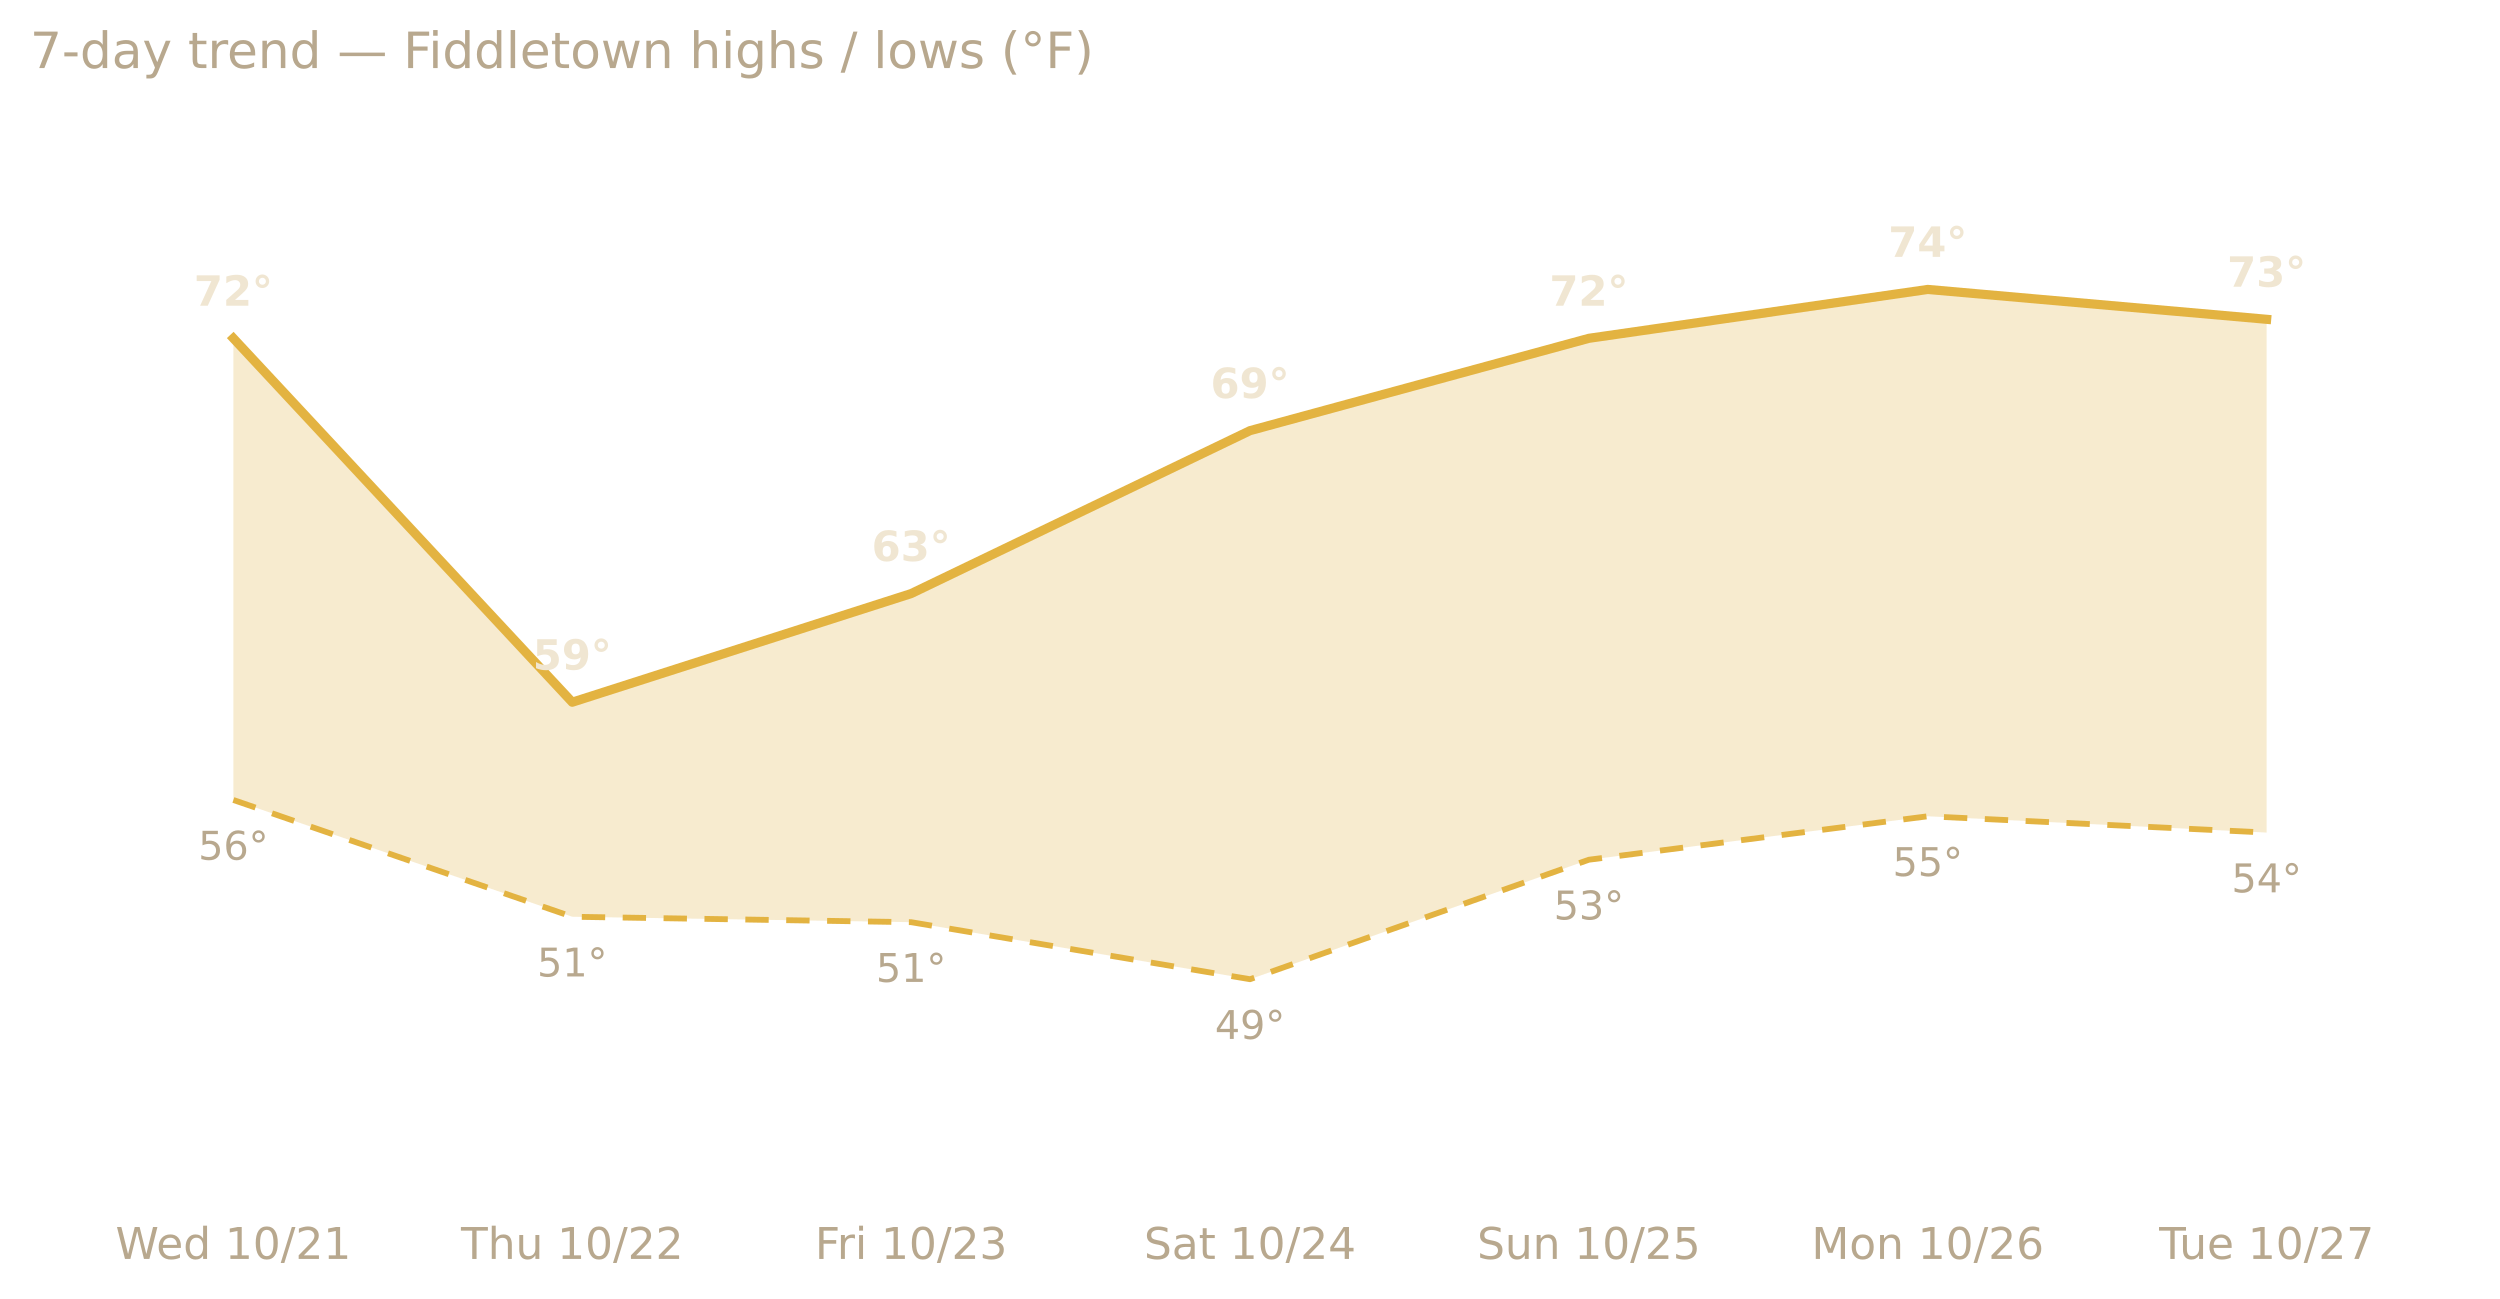
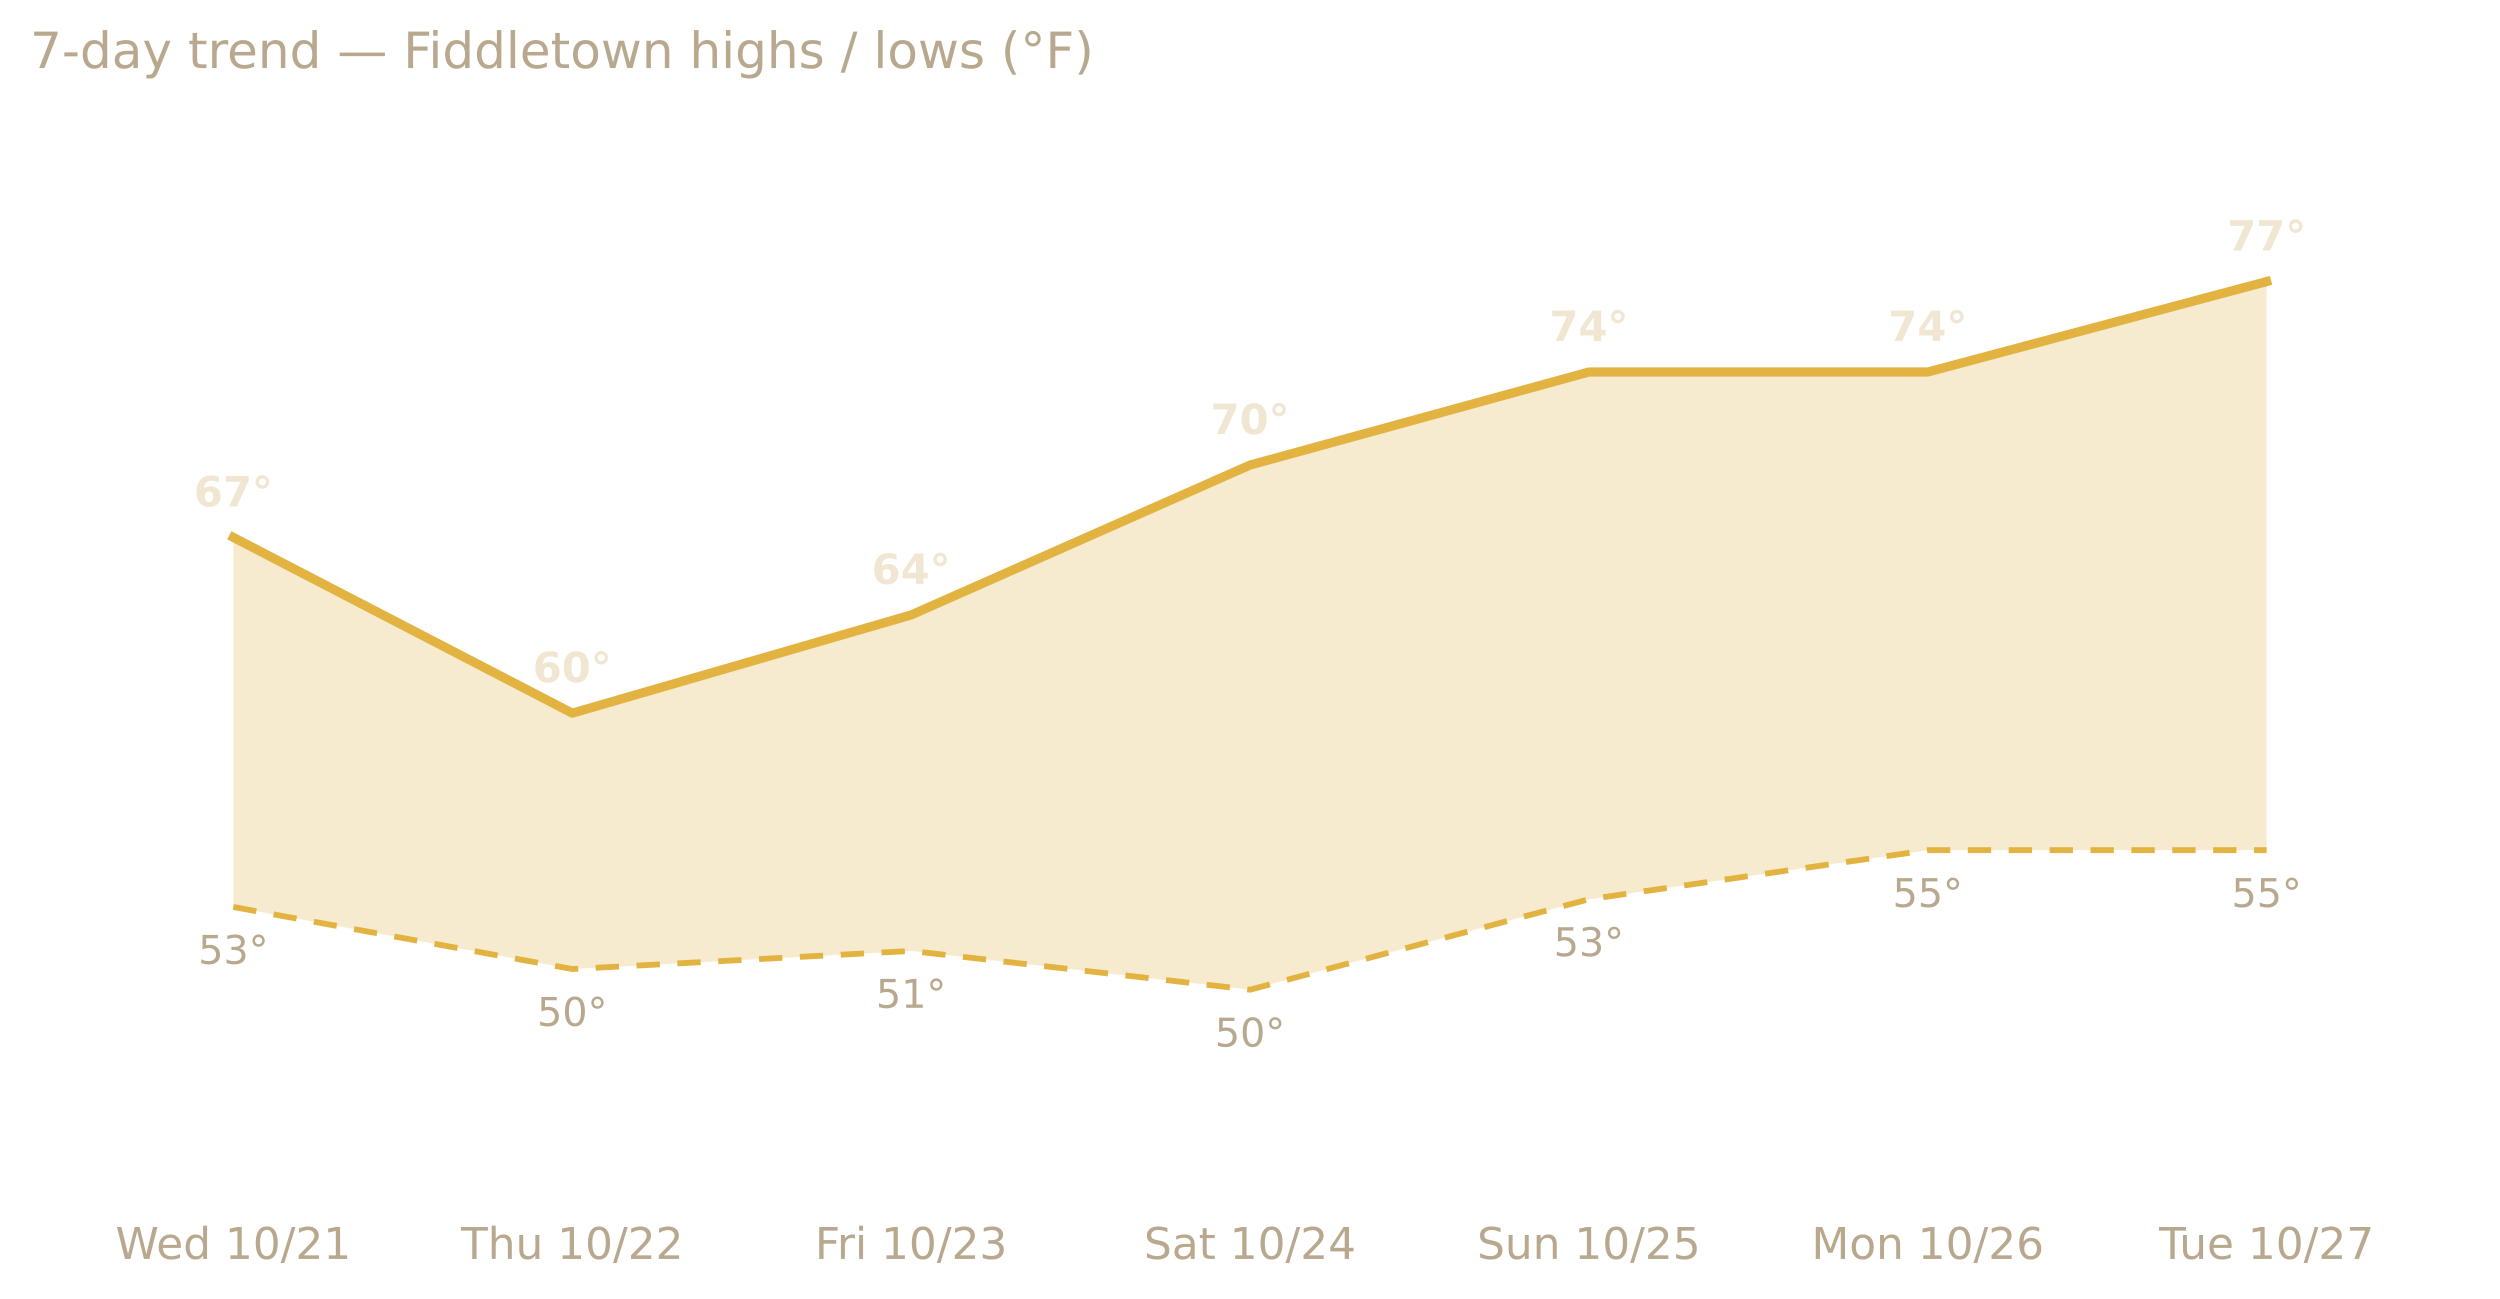
<svg xmlns="http://www.w3.org/2000/svg" xmlns:xlink="http://www.w3.org/1999/xlink" width="599.2pt" height="311.13pt" viewBox="0 0 599.2 311.13" version="1.1">
  <defs>
    <style type="text/css">*{stroke-linejoin: round; stroke-linecap: butt}</style>
  </defs>
  <g id="figure_1">
    <g id="patch_1">
      <path d="M 0 311.13  L 599.2 311.13  L 599.2 0  L 0 0  L 0 311.13  z " style="fill: none; opacity: 0" />
    </g>
    <g id="axes_1">
      <g id="patch_2">
        <path d="M 7.2 286.768  L 592 286.768  L 592 30.318  L 7.2 30.318  L 7.2 286.768  z " style="fill: none" />
      </g>
      <g id="matplotlib.axis_1">
        <g id="xtick_1">
          <g id="text_1">
            <g style="fill: #b8a88e" transform="translate(27.68915 301.7465) scale(0.105 -0.105)">
              <defs>
                <path id="DejaVuSans-57" d="M 213 4666  L 850 4666  L 1831 722  L 2809 4666  L 3519 4666  L 4500 722  L 5478 4666  L 6119 4666  L 4947 0  L 4153 0  L 3169 4050  L 2175 0  L 1381 0  L 213 4666  z " transform="scale(0.015625)" />
                <path id="DejaVuSans-65" d="M 3597 1894  L 3597 1613  L 953 1613  Q 991 1019 1311 708  Q 1631 397 2203 397  Q 2534 397 2845 478  Q 3156 559 3463 722  L 3463 178  Q 3153 47 2828 -22  Q 2503 -91 2169 -91  Q 1331 -91 842 396  Q 353 884 353 1716  Q 353 2575 817 3079  Q 1281 3584 2069 3584  Q 2775 3584 3186 3129  Q 3597 2675 3597 1894  z M 3022 2063  Q 3016 2534 2758 2815  Q 2500 3097 2075 3097  Q 1594 3097 1305 2825  Q 1016 2553 972 2059  L 3022 2063  z " transform="scale(0.015625)" />
                <path id="DejaVuSans-64" d="M 2906 2969  L 2906 4863  L 3481 4863  L 3481 0  L 2906 0  L 2906 525  Q 2725 213 2448 61  Q 2172 -91 1784 -91  Q 1150 -91 751 415  Q 353 922 353 1747  Q 353 2572 751 3078  Q 1150 3584 1784 3584  Q 2172 3584 2448 3432  Q 2725 3281 2906 2969  z M 947 1747  Q 947 1113 1208 752  Q 1469 391 1925 391  Q 2381 391 2643 752  Q 2906 1113 2906 1747  Q 2906 2381 2643 2742  Q 2381 3103 1925 3103  Q 1469 3103 1208 2742  Q 947 2381 947 1747  z " transform="scale(0.015625)" />
                <path id="DejaVuSans-20" transform="scale(0.015625)" />
                <path id="DejaVuSans-31" d="M 794 531  L 1825 531  L 1825 4091  L 703 3866  L 703 4441  L 1819 4666  L 2450 4666  L 2450 531  L 3481 531  L 3481 0  L 794 0  L 794 531  z " transform="scale(0.015625)" />
                <path id="DejaVuSans-30" d="M 2034 4250  Q 1547 4250 1301 3770  Q 1056 3291 1056 2328  Q 1056 1369 1301 889  Q 1547 409 2034 409  Q 2525 409 2770 889  Q 3016 1369 3016 2328  Q 3016 3291 2770 3770  Q 2525 4250 2034 4250  z M 2034 4750  Q 2819 4750 3233 4129  Q 3647 3509 3647 2328  Q 3647 1150 3233 529  Q 2819 -91 2034 -91  Q 1250 -91 836 529  Q 422 1150 422 2328  Q 422 3509 836 4129  Q 1250 4750 2034 4750  z " transform="scale(0.015625)" />
                <path id="DejaVuSans-2f" d="M 1625 4666  L 2156 4666  L 531 -594  L 0 -594  L 1625 4666  z " transform="scale(0.015625)" />
                <path id="DejaVuSans-32" d="M 1228 531  L 3431 531  L 3431 0  L 469 0  L 469 531  Q 828 903 1448 1529  Q 2069 2156 2228 2338  Q 2531 2678 2651 2914  Q 2772 3150 2772 3378  Q 2772 3750 2511 3984  Q 2250 4219 1831 4219  Q 1534 4219 1204 4116  Q 875 4013 500 3803  L 500 4441  Q 881 4594 1212 4672  Q 1544 4750 1819 4750  Q 2544 4750 2975 4387  Q 3406 4025 3406 3419  Q 3406 3131 3298 2873  Q 3191 2616 2906 2266  Q 2828 2175 2409 1742  Q 1991 1309 1228 531  z " transform="scale(0.015625)" />
              </defs>
              <use xlink:href="#DejaVuSans-57" />
              <use xlink:href="#DejaVuSans-65" x="93.002" />
              <use xlink:href="#DejaVuSans-64" x="154.525" />
              <use xlink:href="#DejaVuSans-20" x="218.002" />
              <use xlink:href="#DejaVuSans-31" x="249.789" />
              <use xlink:href="#DejaVuSans-30" x="313.412" />
              <use xlink:href="#DejaVuSans-2f" x="377.035" />
              <use xlink:href="#DejaVuSans-32" x="410.727" />
              <use xlink:href="#DejaVuSans-31" x="474.35" />
            </g>
          </g>
        </g>
        <g id="xtick_2">
          <g id="text_2">
            <g style="fill: #b8a88e" transform="translate(110.4962 301.7465) scale(0.105 -0.105)">
              <defs>
                <path id="DejaVuSans-54" d="M -19 4666  L 3928 4666  L 3928 4134  L 2272 4134  L 2272 0  L 1638 0  L 1638 4134  L -19 4134  L -19 4666  z " transform="scale(0.015625)" />
                <path id="DejaVuSans-68" d="M 3513 2113  L 3513 0  L 2938 0  L 2938 2094  Q 2938 2591 2744 2837  Q 2550 3084 2163 3084  Q 1697 3084 1428 2787  Q 1159 2491 1159 1978  L 1159 0  L 581 0  L 581 4863  L 1159 4863  L 1159 2956  Q 1366 3272 1645 3428  Q 1925 3584 2291 3584  Q 2894 3584 3203 3211  Q 3513 2838 3513 2113  z " transform="scale(0.015625)" />
                <path id="DejaVuSans-75" d="M 544 1381  L 544 3500  L 1119 3500  L 1119 1403  Q 1119 906 1312 657  Q 1506 409 1894 409  Q 2359 409 2629 706  Q 2900 1003 2900 1516  L 2900 3500  L 3475 3500  L 3475 0  L 2900 0  L 2900 538  Q 2691 219 2414 64  Q 2138 -91 1772 -91  Q 1169 -91 856 284  Q 544 659 544 1381  z M 1991 3584  L 1991 3584  z " transform="scale(0.015625)" />
              </defs>
              <use xlink:href="#DejaVuSans-54" />
              <use xlink:href="#DejaVuSans-68" x="61.084" />
              <use xlink:href="#DejaVuSans-75" x="124.463" />
              <use xlink:href="#DejaVuSans-20" x="187.842" />
              <use xlink:href="#DejaVuSans-31" x="219.629" />
              <use xlink:href="#DejaVuSans-30" x="283.252" />
              <use xlink:href="#DejaVuSans-2f" x="346.875" />
              <use xlink:href="#DejaVuSans-32" x="380.566" />
              <use xlink:href="#DejaVuSans-32" x="444.189" />
            </g>
          </g>
        </g>
        <g id="xtick_3">
          <g id="text_3">
            <g style="fill: #b8a88e" transform="translate(195.3237 301.7465) scale(0.105 -0.105)">
              <defs>
                <path id="DejaVuSans-46" d="M 628 4666  L 3309 4666  L 3309 4134  L 1259 4134  L 1259 2759  L 3109 2759  L 3109 2228  L 1259 2228  L 1259 0  L 628 0  L 628 4666  z " transform="scale(0.015625)" />
                <path id="DejaVuSans-72" d="M 2631 2963  Q 2534 3019 2420 3045  Q 2306 3072 2169 3072  Q 1681 3072 1420 2755  Q 1159 2438 1159 1844  L 1159 0  L 581 0  L 581 3500  L 1159 3500  L 1159 2956  Q 1341 3275 1631 3429  Q 1922 3584 2338 3584  Q 2397 3584 2469 3576  Q 2541 3569 2628 3553  L 2631 2963  z " transform="scale(0.015625)" />
                <path id="DejaVuSans-69" d="M 603 3500  L 1178 3500  L 1178 0  L 603 0  L 603 3500  z M 603 4863  L 1178 4863  L 1178 4134  L 603 4134  L 603 4863  z " transform="scale(0.015625)" />
                <path id="DejaVuSans-33" d="M 2597 2516  Q 3050 2419 3304 2112  Q 3559 1806 3559 1356  Q 3559 666 3084 287  Q 2609 -91 1734 -91  Q 1441 -91 1130 -33  Q 819 25 488 141  L 488 750  Q 750 597 1062 519  Q 1375 441 1716 441  Q 2309 441 2620 675  Q 2931 909 2931 1356  Q 2931 1769 2642 2001  Q 2353 2234 1838 2234  L 1294 2234  L 1294 2753  L 1863 2753  Q 2328 2753 2575 2939  Q 2822 3125 2822 3475  Q 2822 3834 2567 4026  Q 2313 4219 1838 4219  Q 1578 4219 1281 4162  Q 984 4106 628 3988  L 628 4550  Q 988 4650 1302 4700  Q 1616 4750 1894 4750  Q 2613 4750 3031 4423  Q 3450 4097 3450 3541  Q 3450 3153 3228 2886  Q 3006 2619 2597 2516  z " transform="scale(0.015625)" />
              </defs>
              <use xlink:href="#DejaVuSans-46" />
              <use xlink:href="#DejaVuSans-72" x="50.27" />
              <use xlink:href="#DejaVuSans-69" x="91.383" />
              <use xlink:href="#DejaVuSans-20" x="119.166" />
              <use xlink:href="#DejaVuSans-31" x="150.953" />
              <use xlink:href="#DejaVuSans-30" x="214.576" />
              <use xlink:href="#DejaVuSans-2f" x="278.199" />
              <use xlink:href="#DejaVuSans-32" x="311.891" />
              <use xlink:href="#DejaVuSans-33" x="375.514" />
            </g>
          </g>
        </g>
        <g id="xtick_4">
          <g id="text_4">
            <g style="fill: #b8a88e" transform="translate(274.1933 301.7465) scale(0.105 -0.105)">
              <defs>
                <path id="DejaVuSans-53" d="M 3425 4513  L 3425 3897  Q 3066 4069 2747 4153  Q 2428 4238 2131 4238  Q 1616 4238 1336 4038  Q 1056 3838 1056 3469  Q 1056 3159 1242 3001  Q 1428 2844 1947 2747  L 2328 2669  Q 3034 2534 3370 2195  Q 3706 1856 3706 1288  Q 3706 609 3251 259  Q 2797 -91 1919 -91  Q 1588 -91 1214 -16  Q 841 59 441 206  L 441 856  Q 825 641 1194 531  Q 1563 422 1919 422  Q 2459 422 2753 634  Q 3047 847 3047 1241  Q 3047 1584 2836 1778  Q 2625 1972 2144 2069  L 1759 2144  Q 1053 2284 737 2584  Q 422 2884 422 3419  Q 422 4038 858 4394  Q 1294 4750 2059 4750  Q 2388 4750 2728 4690  Q 3069 4631 3425 4513  z " transform="scale(0.015625)" />
                <path id="DejaVuSans-61" d="M 2194 1759  Q 1497 1759 1228 1600  Q 959 1441 959 1056  Q 959 750 1161 570  Q 1363 391 1709 391  Q 2188 391 2477 730  Q 2766 1069 2766 1631  L 2766 1759  L 2194 1759  z M 3341 1997  L 3341 0  L 2766 0  L 2766 531  Q 2569 213 2275 61  Q 1981 -91 1556 -91  Q 1019 -91 701 211  Q 384 513 384 1019  Q 384 1609 779 1909  Q 1175 2209 1959 2209  L 2766 2209  L 2766 2266  Q 2766 2663 2505 2880  Q 2244 3097 1772 3097  Q 1472 3097 1187 3025  Q 903 2953 641 2809  L 641 3341  Q 956 3463 1253 3523  Q 1550 3584 1831 3584  Q 2591 3584 2966 3190  Q 3341 2797 3341 1997  z " transform="scale(0.015625)" />
                <path id="DejaVuSans-74" d="M 1172 4494  L 1172 3500  L 2356 3500  L 2356 3053  L 1172 3053  L 1172 1153  Q 1172 725 1289 603  Q 1406 481 1766 481  L 2356 481  L 2356 0  L 1766 0  Q 1100 0 847 248  Q 594 497 594 1153  L 594 3053  L 172 3053  L 172 3500  L 594 3500  L 594 4494  L 1172 4494  z " transform="scale(0.015625)" />
                <path id="DejaVuSans-34" d="M 2419 4116  L 825 1625  L 2419 1625  L 2419 4116  z M 2253 4666  L 3047 4666  L 3047 1625  L 3713 1625  L 3713 1100  L 3047 1100  L 3047 0  L 2419 0  L 2419 1100  L 313 1100  L 313 1709  L 2253 4666  z " transform="scale(0.015625)" />
              </defs>
              <use xlink:href="#DejaVuSans-53" />
              <use xlink:href="#DejaVuSans-61" x="63.477" />
              <use xlink:href="#DejaVuSans-74" x="124.756" />
              <use xlink:href="#DejaVuSans-20" x="163.965" />
              <use xlink:href="#DejaVuSans-31" x="195.752" />
              <use xlink:href="#DejaVuSans-30" x="259.375" />
              <use xlink:href="#DejaVuSans-2f" x="322.998" />
              <use xlink:href="#DejaVuSans-32" x="356.689" />
              <use xlink:href="#DejaVuSans-34" x="420.312" />
            </g>
          </g>
        </g>
        <g id="xtick_5">
          <g id="text_5">
            <g style="fill: #b8a88e" transform="translate(354.0366 301.7465) scale(0.105 -0.105)">
              <defs>
                <path id="DejaVuSans-6e" d="M 3513 2113  L 3513 0  L 2938 0  L 2938 2094  Q 2938 2591 2744 2837  Q 2550 3084 2163 3084  Q 1697 3084 1428 2787  Q 1159 2491 1159 1978  L 1159 0  L 581 0  L 581 3500  L 1159 3500  L 1159 2956  Q 1366 3272 1645 3428  Q 1925 3584 2291 3584  Q 2894 3584 3203 3211  Q 3513 2838 3513 2113  z " transform="scale(0.015625)" />
                <path id="DejaVuSans-35" d="M 691 4666  L 3169 4666  L 3169 4134  L 1269 4134  L 1269 2991  Q 1406 3038 1543 3061  Q 1681 3084 1819 3084  Q 2600 3084 3056 2656  Q 3513 2228 3513 1497  Q 3513 744 3044 326  Q 2575 -91 1722 -91  Q 1428 -91 1123 -41  Q 819 9 494 109  L 494 744  Q 775 591 1075 516  Q 1375 441 1709 441  Q 2250 441 2565 725  Q 2881 1009 2881 1497  Q 2881 1984 2565 2268  Q 2250 2553 1709 2553  Q 1456 2553 1204 2497  Q 953 2441 691 2322  L 691 4666  z " transform="scale(0.015625)" />
              </defs>
              <use xlink:href="#DejaVuSans-53" />
              <use xlink:href="#DejaVuSans-75" x="63.477" />
              <use xlink:href="#DejaVuSans-6e" x="126.855" />
              <use xlink:href="#DejaVuSans-20" x="190.234" />
              <use xlink:href="#DejaVuSans-31" x="222.021" />
              <use xlink:href="#DejaVuSans-30" x="285.645" />
              <use xlink:href="#DejaVuSans-2f" x="349.268" />
              <use xlink:href="#DejaVuSans-32" x="382.959" />
              <use xlink:href="#DejaVuSans-35" x="446.582" />
            </g>
          </g>
        </g>
        <g id="xtick_6">
          <g id="text_6">
            <g style="fill: #b8a88e" transform="translate(434.1768 301.7465) scale(0.105 -0.105)">
              <defs>
                <path id="DejaVuSans-4d" d="M 628 4666  L 1569 4666  L 2759 1491  L 3956 4666  L 4897 4666  L 4897 0  L 4281 0  L 4281 4097  L 3078 897  L 2444 897  L 1241 4097  L 1241 0  L 628 0  L 628 4666  z " transform="scale(0.015625)" />
                <path id="DejaVuSans-6f" d="M 1959 3097  Q 1497 3097 1228 2736  Q 959 2375 959 1747  Q 959 1119 1226 758  Q 1494 397 1959 397  Q 2419 397 2687 759  Q 2956 1122 2956 1747  Q 2956 2369 2687 2733  Q 2419 3097 1959 3097  z M 1959 3584  Q 2709 3584 3137 3096  Q 3566 2609 3566 1747  Q 3566 888 3137 398  Q 2709 -91 1959 -91  Q 1206 -91 779 398  Q 353 888 353 1747  Q 353 2609 779 3096  Q 1206 3584 1959 3584  z " transform="scale(0.015625)" />
                <path id="DejaVuSans-36" d="M 2113 2584  Q 1688 2584 1439 2293  Q 1191 2003 1191 1497  Q 1191 994 1439 701  Q 1688 409 2113 409  Q 2538 409 2786 701  Q 3034 994 3034 1497  Q 3034 2003 2786 2293  Q 2538 2584 2113 2584  z M 3366 4563  L 3366 3988  Q 3128 4100 2886 4159  Q 2644 4219 2406 4219  Q 1781 4219 1451 3797  Q 1122 3375 1075 2522  Q 1259 2794 1537 2939  Q 1816 3084 2150 3084  Q 2853 3084 3261 2657  Q 3669 2231 3669 1497  Q 3669 778 3244 343  Q 2819 -91 2113 -91  Q 1303 -91 875 529  Q 447 1150 447 2328  Q 447 3434 972 4092  Q 1497 4750 2381 4750  Q 2619 4750 2861 4703  Q 3103 4656 3366 4563  z " transform="scale(0.015625)" />
              </defs>
              <use xlink:href="#DejaVuSans-4d" />
              <use xlink:href="#DejaVuSans-6f" x="86.279" />
              <use xlink:href="#DejaVuSans-6e" x="147.461" />
              <use xlink:href="#DejaVuSans-20" x="210.84" />
              <use xlink:href="#DejaVuSans-31" x="242.627" />
              <use xlink:href="#DejaVuSans-30" x="306.25" />
              <use xlink:href="#DejaVuSans-2f" x="369.873" />
              <use xlink:href="#DejaVuSans-32" x="403.564" />
              <use xlink:href="#DejaVuSans-36" x="467.188" />
            </g>
          </g>
        </g>
        <g id="xtick_7">
          <g id="text_7">
            <g style="fill: #b8a88e" transform="translate(517.4982 301.7465) scale(0.105 -0.105)">
              <defs>
                <path id="DejaVuSans-37" d="M 525 4666  L 3525 4666  L 3525 4397  L 1831 0  L 1172 0  L 2766 4134  L 525 4134  L 525 4666  z " transform="scale(0.015625)" />
              </defs>
              <use xlink:href="#DejaVuSans-54" />
              <use xlink:href="#DejaVuSans-75" x="45.959" />
              <use xlink:href="#DejaVuSans-65" x="109.338" />
              <use xlink:href="#DejaVuSans-20" x="170.861" />
              <use xlink:href="#DejaVuSans-31" x="202.648" />
              <use xlink:href="#DejaVuSans-30" x="266.271" />
              <use xlink:href="#DejaVuSans-2f" x="329.895" />
              <use xlink:href="#DejaVuSans-32" x="363.586" />
              <use xlink:href="#DejaVuSans-37" x="427.209" />
            </g>
          </g>
        </g>
      </g>
      <g id="matplotlib.axis_2" />
      <g id="PolyCollection_1">
-         <path d="M 55.933 81.087  L 55.933 191.738  L 137.156 219.727  L 218.378 221.028  L 299.6 234.697  L 380.822 206.058  L 462.044 195.644  L 543.267 199.549  L 543.267 76.531  L 543.267 76.531  L 462.044 69.371  L 380.822 81.087  L 299.6 103.218  L 218.378 142.271  L 137.156 168.306  L 55.933 81.087  z " clip-path="url(#pf6dc53e256)" style="fill: #e3b341; fill-opacity: 0.25" />
+         <path d="M 55.933 128.81  L 55.933 217.39  L 137.156 232.257  L 218.378 227.921  L 299.6 237.213  L 380.822 215.532  L 462.044 203.763  L 543.267 203.763  L 543.267 67.485  L 543.267 67.485  L 462.044 89.165  L 380.822 89.165  L 299.6 111.465  L 218.378 147.393  L 137.156 170.932  L 55.933 128.81  z " clip-path="url(#pae6ea82b7c)" style="fill: #e3b341; fill-opacity: 0.25" />
      </g>
      <g id="line2d_1">
-         <path d="M 55.933 81.087  L 137.156 168.306  L 218.378 142.271  L 299.6 103.218  L 380.822 81.087  L 462.044 69.371  L 543.267 76.531  " clip-path="url(#pf6dc53e256)" style="fill: none; stroke: #e3b341; stroke-width: 2.2; stroke-linecap: square" />
+         <path d="M 55.933 128.81  L 137.156 170.932  L 218.378 147.393  L 299.6 111.465  L 380.822 89.165  L 462.044 89.165  L 543.267 67.485  " clip-path="url(#pae6ea82b7c)" style="fill: none; stroke: #e3b341; stroke-width: 2.2; stroke-linecap: square" />
      </g>
      <g id="line2d_2">
-         <path d="M 55.933 191.738  L 137.156 219.727  L 218.378 221.028  L 299.6 234.697  L 380.822 206.058  L 462.044 195.644  L 543.267 199.549  " clip-path="url(#pf6dc53e256)" style="fill: none; stroke-dasharray: 5.6,4.2; stroke-dashoffset: 0; stroke: #e3b341; stroke-width: 1.4" />
+         <path d="M 55.933 217.39  L 137.156 232.257  L 218.378 227.921  L 299.6 237.213  L 380.822 215.532  L 462.044 203.763  L 543.267 203.763  " clip-path="url(#pae6ea82b7c)" style="fill: none; stroke-dasharray: 5.6,4.2; stroke-dashoffset: 0; stroke: #e3b341; stroke-width: 1.4" />
      </g>
      <g id="text_8">
-         <g style="fill: #f0e6d2" transform="translate(46.47552 73.27675) scale(0.1 -0.1)">
-           <defs>
+         <g style="fill: #f0e6d2" transform="translate(46.47552 121.3765) scale(0.1 -0.1)">
+           <defs>
+             <path id="DejaVuSans-Bold-36" d="M 2316 2303  Q 2000 2303 1842 2098  Q 1684 1894 1684 1484  Q 1684 1075 1842 870  Q 2000 666 2316 666  Q 2634 666 2792 870  Q 2950 1075 2950 1484  Q 2950 1894 2792 2098  Q 2634 2303 2316 2303  z M 3803 4544  L 3803 3681  Q 3506 3822 3243 3889  Q 2981 3956 2731 3956  Q 2194 3956 1894 3657  Q 1594 3359 1544 2772  Q 1750 2925 1990 3001  Q 2231 3078 2516 3078  Q 3231 3078 3670 2659  Q 4109 2241 4109 1563  Q 4109 813 3618 361  Q 3128 -91 2303 -91  Q 1394 -91 895 523  Q 397 1138 397 2266  Q 397 3422 980 4083  Q 1563 4744 2578 4744  Q 2900 4744 3203 4694  Q 3506 4644 3803 4544  z " transform="scale(0.015625)" />
            <path id="DejaVuSans-Bold-37" d="M 428 4666  L 3944 4666  L 3944 3988  L 2125 0  L 953 0  L 2675 3781  L 428 3781  L 428 4666  z " transform="scale(0.015625)" />
-             <path id="DejaVuSans-Bold-32" d="M 1844 884  L 3897 884  L 3897 0  L 506 0  L 506 884  L 2209 2388  Q 2438 2594 2547 2791  Q 2656 2988 2656 3200  Q 2656 3528 2436 3728  Q 2216 3928 1850 3928  Q 1569 3928 1234 3808  Q 900 3688 519 3450  L 519 4475  Q 925 4609 1322 4679  Q 1719 4750 2100 4750  Q 2938 4750 3402 4381  Q 3866 4013 3866 3353  Q 3866 2972 3669 2642  Q 3472 2313 2841 1759  L 1844 884  z " transform="scale(0.015625)" />
            <path id="DejaVuSans-Bold-b0" d="M 1600 4288  Q 1375 4288 1219 4131  Q 1063 3975 1063 3750  Q 1063 3525 1217 3372  Q 1372 3219 1600 3219  Q 1825 3219 1981 3373  Q 2138 3528 2138 3750  Q 2138 3975 1980 4131  Q 1822 4288 1600 4288  z M 1600 4794  Q 1806 4794 1997 4714  Q 2188 4634 2338 4488  Q 2484 4338 2561 4150  Q 2638 3963 2638 3750  Q 2638 3541 2561 3352  Q 2484 3163 2344 3022  Q 2194 2872 2000 2792  Q 1806 2713 1594 2713  Q 1153 2713 854 3011  Q 556 3309 556 3750  Q 556 4191 857 4492  Q 1159 4794 1600 4794  z " transform="scale(0.015625)" />
          </defs>
+           <use xlink:href="#DejaVuSans-Bold-36" />
+           <use xlink:href="#DejaVuSans-Bold-37" x="69.58" />
+           <use xlink:href="#DejaVuSans-Bold-b0" x="139.16" />
+         </g>
+       </g>
+       <g id="text_9">
+         <g style="fill: #b8a88e" transform="translate(47.51396 231.0181) scale(0.095 -0.095)">
+           <defs>
+             <path id="DejaVuSans-b0" d="M 1600 4347  Q 1350 4347 1178 4173  Q 1006 4000 1006 3750  Q 1006 3503 1178 3333  Q 1350 3163 1600 3163  Q 1850 3163 2022 3333  Q 2194 3503 2194 3750  Q 2194 3997 2020 4172  Q 1847 4347 1600 4347  z M 1600 4750  Q 1800 4750 1984 4673  Q 2169 4597 2303 4453  Q 2447 4313 2519 4134  Q 2591 3956 2591 3750  Q 2591 3338 2302 3052  Q 2013 2766 1594 2766  Q 1172 2766 890 3047  Q 609 3328 609 3750  Q 609 4169 896 4459  Q 1184 4750 1600 4750  z " transform="scale(0.015625)" />
+           </defs>
+           <use xlink:href="#DejaVuSans-35" />
+           <use xlink:href="#DejaVuSans-33" x="63.623" />
+           <use xlink:href="#DejaVuSans-b0" x="127.246" />
+         </g>
+       </g>
+       <g id="text_10">
+         <g style="fill: #f0e6d2" transform="translate(127.6977 163.4987) scale(0.1 -0.1)">
+           <defs>
+             <path id="DejaVuSans-Bold-30" d="M 2944 2338  Q 2944 3213 2780 3570  Q 2616 3928 2228 3928  Q 1841 3928 1675 3570  Q 1509 3213 1509 2338  Q 1509 1453 1675 1090  Q 1841 728 2228 728  Q 2613 728 2778 1090  Q 2944 1453 2944 2338  z M 4147 2328  Q 4147 1169 3647 539  Q 3147 -91 2228 -91  Q 1306 -91 806 539  Q 306 1169 306 2328  Q 306 3491 806 4120  Q 1306 4750 2228 4750  Q 3147 4750 3647 4120  Q 4147 3491 4147 2328  z " transform="scale(0.015625)" />
+           </defs>
+           <use xlink:href="#DejaVuSans-Bold-36" />
+           <use xlink:href="#DejaVuSans-Bold-30" x="69.58" />
+           <use xlink:href="#DejaVuSans-Bold-b0" x="139.16" />
+         </g>
+       </g>
+       <g id="text_11">
+         <g style="fill: #b8a88e" transform="translate(128.7362 245.8848) scale(0.095 -0.095)">
+           <use xlink:href="#DejaVuSans-35" />
+           <use xlink:href="#DejaVuSans-30" x="63.623" />
+           <use xlink:href="#DejaVuSans-b0" x="127.246" />
+         </g>
+       </g>
+       <g id="text_12">
+         <g style="fill: #f0e6d2" transform="translate(208.92 139.9598) scale(0.1 -0.1)">
+           <defs>
+             <path id="DejaVuSans-Bold-34" d="M 2356 3675  L 1038 1722  L 2356 1722  L 2356 3675  z M 2156 4666  L 3494 4666  L 3494 1722  L 4159 1722  L 4159 850  L 3494 850  L 3494 0  L 2356 0  L 2356 850  L 288 850  L 288 1881  L 2156 4666  z " transform="scale(0.015625)" />
+           </defs>
+           <use xlink:href="#DejaVuSans-Bold-36" />
+           <use xlink:href="#DejaVuSans-Bold-34" x="69.58" />
+           <use xlink:href="#DejaVuSans-Bold-b0" x="139.16" />
+         </g>
+       </g>
+       <g id="text_13">
+         <g style="fill: #b8a88e" transform="translate(209.9584 241.5487) scale(0.095 -0.095)">
+           <use xlink:href="#DejaVuSans-35" />
+           <use xlink:href="#DejaVuSans-31" x="63.623" />
+           <use xlink:href="#DejaVuSans-b0" x="127.246" />
+         </g>
+       </g>
+       <g id="text_14">
+         <g style="fill: #f0e6d2" transform="translate(290.1422 104.032) scale(0.1 -0.1)">
          <use xlink:href="#DejaVuSans-Bold-37" />
-           <use xlink:href="#DejaVuSans-Bold-32" x="69.58" />
-           <use xlink:href="#DejaVuSans-Bold-b0" x="139.16" />
-         </g>
-       </g>
-       <g id="text_9">
-         <g style="fill: #b8a88e" transform="translate(47.51396 206.058) scale(0.095 -0.095)">
-           <defs>
-             <path id="DejaVuSans-b0" d="M 1600 4347  Q 1350 4347 1178 4173  Q 1006 4000 1006 3750  Q 1006 3503 1178 3333  Q 1350 3163 1600 3163  Q 1850 3163 2022 3333  Q 2194 3503 2194 3750  Q 2194 3997 2020 4172  Q 1847 4347 1600 4347  z M 1600 4750  Q 1800 4750 1984 4673  Q 2169 4597 2303 4453  Q 2447 4313 2519 4134  Q 2591 3956 2591 3750  Q 2591 3338 2302 3052  Q 2013 2766 1594 2766  Q 1172 2766 890 3047  Q 609 3328 609 3750  Q 609 4169 896 4459  Q 1184 4750 1600 4750  z " transform="scale(0.015625)" />
-           </defs>
-           <use xlink:href="#DejaVuSans-35" />
-           <use xlink:href="#DejaVuSans-36" x="63.623" />
-           <use xlink:href="#DejaVuSans-b0" x="127.246" />
-         </g>
-       </g>
-       <g id="text_10">
-         <g style="fill: #f0e6d2" transform="translate(127.6977 160.4958) scale(0.1 -0.1)">
-           <defs>
-             <path id="DejaVuSans-Bold-35" d="M 678 4666  L 3669 4666  L 3669 3781  L 1638 3781  L 1638 3059  Q 1775 3097 1914 3117  Q 2053 3138 2203 3138  Q 3056 3138 3531 2711  Q 4006 2284 4006 1522  Q 4006 766 3489 337  Q 2972 -91 2053 -91  Q 1656 -91 1267 -14  Q 878 63 494 219  L 494 1166  Q 875 947 1217 837  Q 1559 728 1863 728  Q 2300 728 2551 942  Q 2803 1156 2803 1522  Q 2803 1891 2551 2103  Q 2300 2316 1863 2316  Q 1603 2316 1309 2248  Q 1016 2181 678 2041  L 678 4666  z " transform="scale(0.015625)" />
-             <path id="DejaVuSans-Bold-39" d="M 641 103  L 641 966  Q 928 831 1190 764  Q 1453 697 1709 697  Q 2247 697 2547 995  Q 2847 1294 2900 1881  Q 2688 1725 2447 1647  Q 2206 1569 1925 1569  Q 1209 1569 770 1986  Q 331 2403 331 3084  Q 331 3838 820 4291  Q 1309 4744 2131 4744  Q 3044 4744 3544 4128  Q 4044 3513 4044 2388  Q 4044 1231 3459 570  Q 2875 -91 1856 -91  Q 1528 -91 1228 -42  Q 928 6 641 103  z M 2125 2350  Q 2441 2350 2600 2554  Q 2759 2759 2759 3169  Q 2759 3575 2600 3781  Q 2441 3988 2125 3988  Q 1809 3988 1650 3781  Q 1491 3575 1491 3169  Q 1491 2759 1650 2554  Q 1809 2350 2125 2350  z " transform="scale(0.015625)" />
-           </defs>
-           <use xlink:href="#DejaVuSans-Bold-35" />
-           <use xlink:href="#DejaVuSans-Bold-39" x="69.58" />
-           <use xlink:href="#DejaVuSans-Bold-b0" x="139.16" />
-         </g>
-       </g>
-       <g id="text_11">
-         <g style="fill: #b8a88e" transform="translate(128.7362 234.0462) scale(0.095 -0.095)">
-           <use xlink:href="#DejaVuSans-35" />
-           <use xlink:href="#DejaVuSans-31" x="63.623" />
-           <use xlink:href="#DejaVuSans-b0" x="127.246" />
-         </g>
-       </g>
-       <g id="text_12">
-         <g style="fill: #f0e6d2" transform="translate(208.92 134.4603) scale(0.1 -0.1)">
-           <defs>
-             <path id="DejaVuSans-Bold-36" d="M 2316 2303  Q 2000 2303 1842 2098  Q 1684 1894 1684 1484  Q 1684 1075 1842 870  Q 2000 666 2316 666  Q 2634 666 2792 870  Q 2950 1075 2950 1484  Q 2950 1894 2792 2098  Q 2634 2303 2316 2303  z M 3803 4544  L 3803 3681  Q 3506 3822 3243 3889  Q 2981 3956 2731 3956  Q 2194 3956 1894 3657  Q 1594 3359 1544 2772  Q 1750 2925 1990 3001  Q 2231 3078 2516 3078  Q 3231 3078 3670 2659  Q 4109 2241 4109 1563  Q 4109 813 3618 361  Q 3128 -91 2303 -91  Q 1394 -91 895 523  Q 397 1138 397 2266  Q 397 3422 980 4083  Q 1563 4744 2578 4744  Q 2900 4744 3203 4694  Q 3506 4644 3803 4544  z " transform="scale(0.015625)" />
-             <path id="DejaVuSans-Bold-33" d="M 2981 2516  Q 3453 2394 3698 2092  Q 3944 1791 3944 1325  Q 3944 631 3412 270  Q 2881 -91 1863 -91  Q 1503 -91 1142 -33  Q 781 25 428 141  L 428 1069  Q 766 900 1098 814  Q 1431 728 1753 728  Q 2231 728 2486 893  Q 2741 1059 2741 1369  Q 2741 1688 2480 1852  Q 2219 2016 1709 2016  L 1228 2016  L 1228 2791  L 1734 2791  Q 2188 2791 2409 2933  Q 2631 3075 2631 3366  Q 2631 3634 2415 3781  Q 2200 3928 1806 3928  Q 1516 3928 1219 3862  Q 922 3797 628 3669  L 628 4550  Q 984 4650 1334 4700  Q 1684 4750 2022 4750  Q 2931 4750 3382 4451  Q 3834 4153 3834 3553  Q 3834 3144 3618 2883  Q 3403 2622 2981 2516  z " transform="scale(0.015625)" />
-           </defs>
-           <use xlink:href="#DejaVuSans-Bold-36" />
-           <use xlink:href="#DejaVuSans-Bold-33" x="69.58" />
-           <use xlink:href="#DejaVuSans-Bold-b0" x="139.16" />
-         </g>
-       </g>
-       <g id="text_13">
-         <g style="fill: #b8a88e" transform="translate(209.9584 235.3479) scale(0.095 -0.095)">
-           <use xlink:href="#DejaVuSans-35" />
-           <use xlink:href="#DejaVuSans-31" x="63.623" />
-           <use xlink:href="#DejaVuSans-b0" x="127.246" />
-         </g>
-       </g>
-       <g id="text_14">
-         <g style="fill: #f0e6d2" transform="translate(290.1422 95.40696) scale(0.1 -0.1)">
-           <use xlink:href="#DejaVuSans-Bold-36" />
-           <use xlink:href="#DejaVuSans-Bold-39" x="69.58" />
+           <use xlink:href="#DejaVuSans-Bold-30" x="69.58" />
          <use xlink:href="#DejaVuSans-Bold-b0" x="139.16" />
        </g>
      </g>
      <g id="text_15">
-         <g style="fill: #b8a88e" transform="translate(291.1806 249.0166) scale(0.095 -0.095)">
-           <defs>
-             <path id="DejaVuSans-39" d="M 703 97  L 703 672  Q 941 559 1184 500  Q 1428 441 1663 441  Q 2288 441 2617 861  Q 2947 1281 2994 2138  Q 2813 1869 2534 1725  Q 2256 1581 1919 1581  Q 1219 1581 811 2004  Q 403 2428 403 3163  Q 403 3881 828 4315  Q 1253 4750 1959 4750  Q 2769 4750 3195 4129  Q 3622 3509 3622 2328  Q 3622 1225 3098 567  Q 2575 -91 1691 -91  Q 1453 -91 1209 -44  Q 966 3 703 97  z M 1959 2075  Q 2384 2075 2632 2365  Q 2881 2656 2881 3163  Q 2881 3666 2632 3958  Q 2384 4250 1959 4250  Q 1534 4250 1286 3958  Q 1038 3666 1038 3163  Q 1038 2656 1286 2365  Q 1534 2075 1959 2075  z " transform="scale(0.015625)" />
-           </defs>
-           <use xlink:href="#DejaVuSans-34" />
-           <use xlink:href="#DejaVuSans-39" x="63.623" />
+         <g style="fill: #b8a88e" transform="translate(291.1806 250.8403) scale(0.095 -0.095)">
+           <use xlink:href="#DejaVuSans-35" />
+           <use xlink:href="#DejaVuSans-30" x="63.623" />
          <use xlink:href="#DejaVuSans-b0" x="127.246" />
        </g>
      </g>
      <g id="text_16">
-         <g style="fill: #f0e6d2" transform="translate(371.3644 73.27675) scale(0.1 -0.1)">
-           <use xlink:href="#DejaVuSans-Bold-37" />
-           <use xlink:href="#DejaVuSans-Bold-32" x="69.58" />
-           <use xlink:href="#DejaVuSans-Bold-b0" x="139.16" />
-         </g>
-       </g>
-       <g id="text_17">
-         <g style="fill: #b8a88e" transform="translate(372.4028 220.3775) scale(0.095 -0.095)">
-           <use xlink:href="#DejaVuSans-35" />
-           <use xlink:href="#DejaVuSans-33" x="63.623" />
-           <use xlink:href="#DejaVuSans-b0" x="127.246" />
-         </g>
-       </g>
-       <g id="text_18">
-         <g style="fill: #f0e6d2" transform="translate(452.5866 61.56077) scale(0.1 -0.1)">
-           <defs>
-             <path id="DejaVuSans-Bold-34" d="M 2356 3675  L 1038 1722  L 2356 1722  L 2356 3675  z M 2156 4666  L 3494 4666  L 3494 1722  L 4159 1722  L 4159 850  L 3494 850  L 3494 0  L 2356 0  L 2356 850  L 288 850  L 288 1881  L 2156 4666  z " transform="scale(0.015625)" />
-           </defs>
+         <g style="fill: #f0e6d2" transform="translate(371.3644 81.73201) scale(0.1 -0.1)">
          <use xlink:href="#DejaVuSans-Bold-37" />
          <use xlink:href="#DejaVuSans-Bold-34" x="69.58" />
          <use xlink:href="#DejaVuSans-Bold-b0" x="139.16" />
        </g>
      </g>
+       <g id="text_17">
+         <g style="fill: #b8a88e" transform="translate(372.4028 229.1598) scale(0.095 -0.095)">
+           <use xlink:href="#DejaVuSans-35" />
+           <use xlink:href="#DejaVuSans-33" x="63.623" />
+           <use xlink:href="#DejaVuSans-b0" x="127.246" />
+         </g>
+       </g>
+       <g id="text_18">
+         <g style="fill: #f0e6d2" transform="translate(452.5866 81.73201) scale(0.1 -0.1)">
+           <use xlink:href="#DejaVuSans-Bold-37" />
+           <use xlink:href="#DejaVuSans-Bold-34" x="69.58" />
+           <use xlink:href="#DejaVuSans-Bold-b0" x="139.16" />
+         </g>
+       </g>
      <g id="text_19">
-         <g style="fill: #b8a88e" transform="translate(453.6251 209.9633) scale(0.095 -0.095)">
+         <g style="fill: #b8a88e" transform="translate(453.6251 217.3903) scale(0.095 -0.095)">
          <use xlink:href="#DejaVuSans-35" />
          <use xlink:href="#DejaVuSans-35" x="63.623" />
          <use xlink:href="#DejaVuSans-b0" x="127.246" />
        </g>
      </g>
      <g id="text_20">
-         <g style="fill: #f0e6d2" transform="translate(533.8089 68.72054) scale(0.1 -0.1)">
+         <g style="fill: #f0e6d2" transform="translate(533.8089 60.05146) scale(0.1 -0.1)">
          <use xlink:href="#DejaVuSans-Bold-37" />
-           <use xlink:href="#DejaVuSans-Bold-33" x="69.58" />
+           <use xlink:href="#DejaVuSans-Bold-37" x="69.58" />
          <use xlink:href="#DejaVuSans-Bold-b0" x="139.16" />
        </g>
      </g>
      <g id="text_21">
-         <g style="fill: #b8a88e" transform="translate(534.8473 213.8686) scale(0.095 -0.095)">
-           <use xlink:href="#DejaVuSans-35" />
-           <use xlink:href="#DejaVuSans-34" x="63.623" />
+         <g style="fill: #b8a88e" transform="translate(534.8473 217.3903) scale(0.095 -0.095)">
+           <use xlink:href="#DejaVuSans-35" />
+           <use xlink:href="#DejaVuSans-35" x="63.623" />
          <use xlink:href="#DejaVuSans-b0" x="127.246" />
        </g>
      </g>
      <g id="text_22">
        <g style="fill: #b8a88e" transform="translate(7.2 16.31812) scale(0.12 -0.12)">
          <defs>
            <path id="DejaVuSans-2d" d="M 313 2009  L 1997 2009  L 1997 1497  L 313 1497  L 313 2009  z " transform="scale(0.015625)" />
            <path id="DejaVuSans-79" d="M 2059 -325  Q 1816 -950 1584 -1140  Q 1353 -1331 966 -1331  L 506 -1331  L 506 -850  L 844 -850  Q 1081 -850 1212 -737  Q 1344 -625 1503 -206  L 1606 56  L 191 3500  L 800 3500  L 1894 763  L 2988 3500  L 3597 3500  L 2059 -325  z " transform="scale(0.015625)" />
            <path id="DejaVuSans-2014" d="M 313 1978  L 6088 1978  L 6088 1528  L 313 1528  L 313 1978  z " transform="scale(0.015625)" />
            <path id="DejaVuSans-6c" d="M 603 4863  L 1178 4863  L 1178 0  L 603 0  L 603 4863  z " transform="scale(0.015625)" />
            <path id="DejaVuSans-77" d="M 269 3500  L 844 3500  L 1563 769  L 2278 3500  L 2956 3500  L 3675 769  L 4391 3500  L 4966 3500  L 4050 0  L 3372 0  L 2619 2869  L 1863 0  L 1184 0  L 269 3500  z " transform="scale(0.015625)" />
            <path id="DejaVuSans-67" d="M 2906 1791  Q 2906 2416 2648 2759  Q 2391 3103 1925 3103  Q 1463 3103 1205 2759  Q 947 2416 947 1791  Q 947 1169 1205 825  Q 1463 481 1925 481  Q 2391 481 2648 825  Q 2906 1169 2906 1791  z M 3481 434  Q 3481 -459 3084 -895  Q 2688 -1331 1869 -1331  Q 1566 -1331 1297 -1286  Q 1028 -1241 775 -1147  L 775 -588  Q 1028 -725 1275 -790  Q 1522 -856 1778 -856  Q 2344 -856 2625 -561  Q 2906 -266 2906 331  L 2906 616  Q 2728 306 2450 153  Q 2172 0 1784 0  Q 1141 0 747 490  Q 353 981 353 1791  Q 353 2603 747 3093  Q 1141 3584 1784 3584  Q 2172 3584 2450 3431  Q 2728 3278 2906 2969  L 2906 3500  L 3481 3500  L 3481 434  z " transform="scale(0.015625)" />
            <path id="DejaVuSans-73" d="M 2834 3397  L 2834 2853  Q 2591 2978 2328 3040  Q 2066 3103 1784 3103  Q 1356 3103 1142 2972  Q 928 2841 928 2578  Q 928 2378 1081 2264  Q 1234 2150 1697 2047  L 1894 2003  Q 2506 1872 2764 1633  Q 3022 1394 3022 966  Q 3022 478 2636 193  Q 2250 -91 1575 -91  Q 1294 -91 989 -36  Q 684 19 347 128  L 347 722  Q 666 556 975 473  Q 1284 391 1588 391  Q 1994 391 2212 530  Q 2431 669 2431 922  Q 2431 1156 2273 1281  Q 2116 1406 1581 1522  L 1381 1569  Q 847 1681 609 1914  Q 372 2147 372 2553  Q 372 3047 722 3315  Q 1072 3584 1716 3584  Q 2034 3584 2315 3537  Q 2597 3491 2834 3397  z " transform="scale(0.015625)" />
            <path id="DejaVuSans-28" d="M 1984 4856  Q 1566 4138 1362 3434  Q 1159 2731 1159 2009  Q 1159 1288 1364 580  Q 1569 -128 1984 -844  L 1484 -844  Q 1016 -109 783 600  Q 550 1309 550 2009  Q 550 2706 781 3412  Q 1013 4119 1484 4856  L 1984 4856  z " transform="scale(0.015625)" />
            <path id="DejaVuSans-29" d="M 513 4856  L 1013 4856  Q 1481 4119 1714 3412  Q 1947 2706 1947 2009  Q 1947 1309 1714 600  Q 1481 -109 1013 -844  L 513 -844  Q 928 -128 1133 580  Q 1338 1288 1338 2009  Q 1338 2731 1133 3434  Q 928 4138 513 4856  z " transform="scale(0.015625)" />
          </defs>
          <use xlink:href="#DejaVuSans-37" />
          <use xlink:href="#DejaVuSans-2d" x="63.623" />
          <use xlink:href="#DejaVuSans-64" x="99.707" />
          <use xlink:href="#DejaVuSans-61" x="163.184" />
          <use xlink:href="#DejaVuSans-79" x="224.463" />
          <use xlink:href="#DejaVuSans-20" x="283.643" />
          <use xlink:href="#DejaVuSans-74" x="315.43" />
          <use xlink:href="#DejaVuSans-72" x="354.639" />
          <use xlink:href="#DejaVuSans-65" x="393.502" />
          <use xlink:href="#DejaVuSans-6e" x="455.025" />
          <use xlink:href="#DejaVuSans-64" x="518.404" />
          <use xlink:href="#DejaVuSans-20" x="581.881" />
          <use xlink:href="#DejaVuSans-2014" x="613.668" />
          <use xlink:href="#DejaVuSans-20" x="713.668" />
          <use xlink:href="#DejaVuSans-46" x="745.455" />
          <use xlink:href="#DejaVuSans-69" x="795.725" />
          <use xlink:href="#DejaVuSans-64" x="823.508" />
          <use xlink:href="#DejaVuSans-64" x="886.984" />
          <use xlink:href="#DejaVuSans-6c" x="950.461" />
          <use xlink:href="#DejaVuSans-65" x="978.244" />
          <use xlink:href="#DejaVuSans-74" x="1039.768" />
          <use xlink:href="#DejaVuSans-6f" x="1078.977" />
          <use xlink:href="#DejaVuSans-77" x="1140.158" />
          <use xlink:href="#DejaVuSans-6e" x="1221.945" />
          <use xlink:href="#DejaVuSans-20" x="1285.324" />
          <use xlink:href="#DejaVuSans-68" x="1317.111" />
          <use xlink:href="#DejaVuSans-69" x="1380.49" />
          <use xlink:href="#DejaVuSans-67" x="1408.273" />
          <use xlink:href="#DejaVuSans-68" x="1471.75" />
          <use xlink:href="#DejaVuSans-73" x="1535.129" />
          <use xlink:href="#DejaVuSans-20" x="1587.229" />
          <use xlink:href="#DejaVuSans-2f" x="1619.016" />
          <use xlink:href="#DejaVuSans-20" x="1652.707" />
          <use xlink:href="#DejaVuSans-6c" x="1684.494" />
          <use xlink:href="#DejaVuSans-6f" x="1712.277" />
          <use xlink:href="#DejaVuSans-77" x="1773.459" />
          <use xlink:href="#DejaVuSans-73" x="1855.246" />
          <use xlink:href="#DejaVuSans-20" x="1907.346" />
          <use xlink:href="#DejaVuSans-28" x="1939.133" />
          <use xlink:href="#DejaVuSans-b0" x="1978.146" />
          <use xlink:href="#DejaVuSans-46" x="2028.146" />
          <use xlink:href="#DejaVuSans-29" x="2085.666" />
        </g>
      </g>
    </g>
  </g>
  <defs>
-     <clipPath id="pf6dc53e256">
+     <clipPath id="pae6ea82b7c">
      <rect x="7.2" y="30.318" width="584.8" height="256.45" />
    </clipPath>
  </defs>
</svg>
